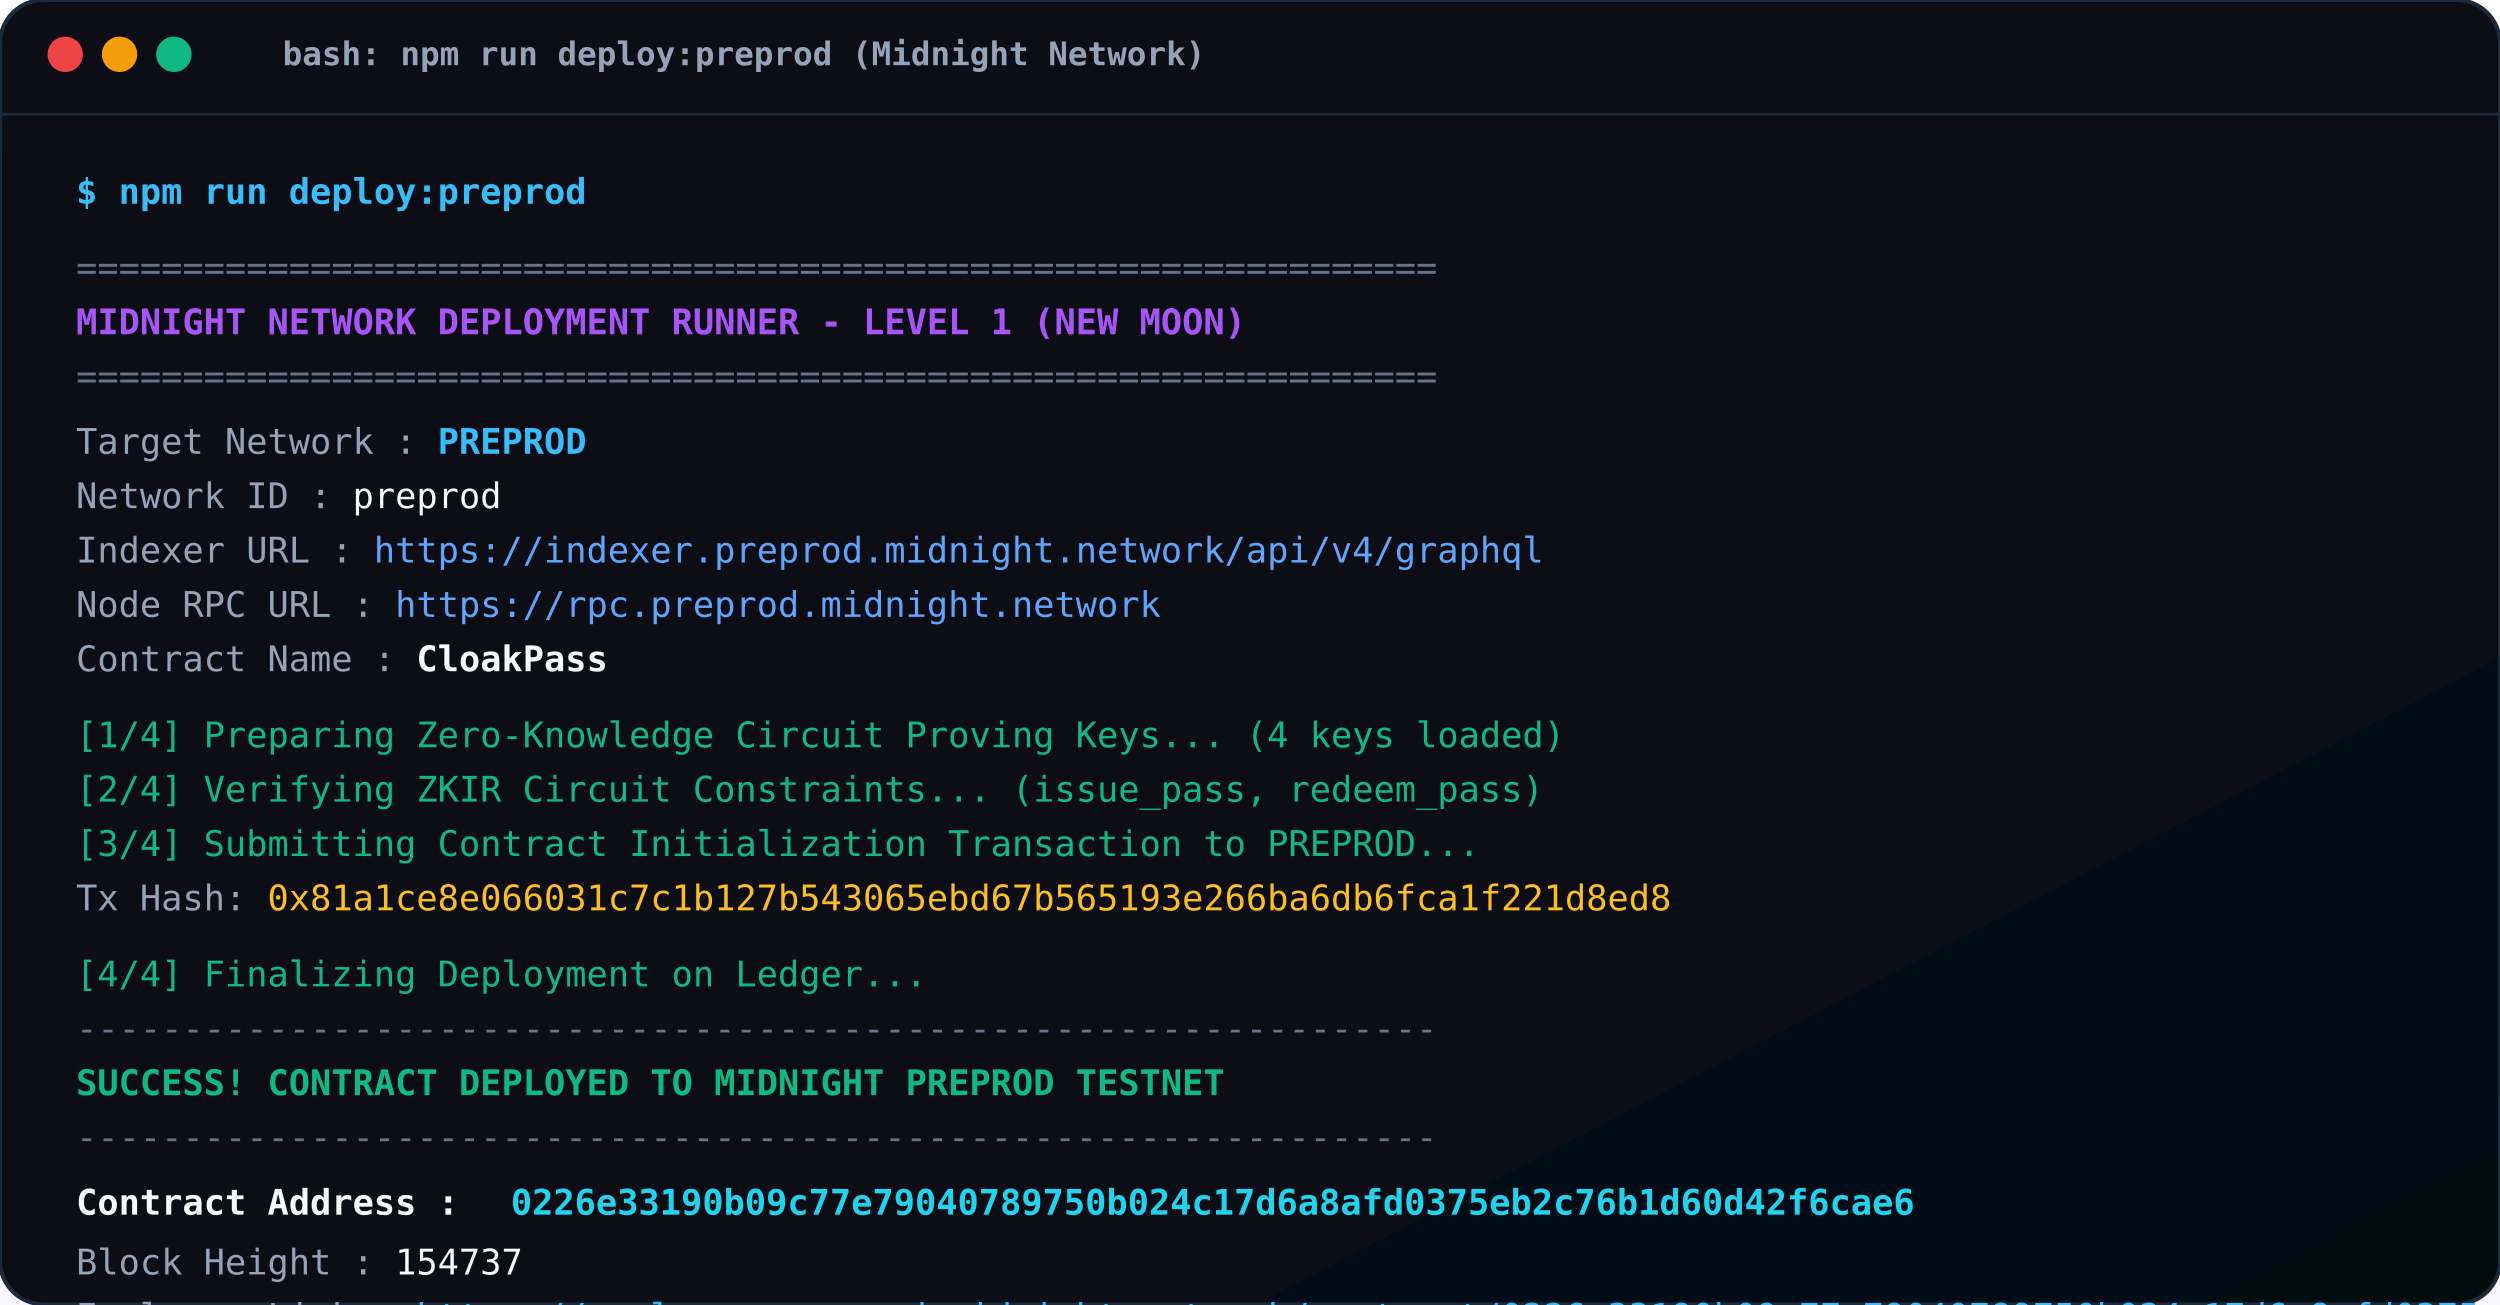
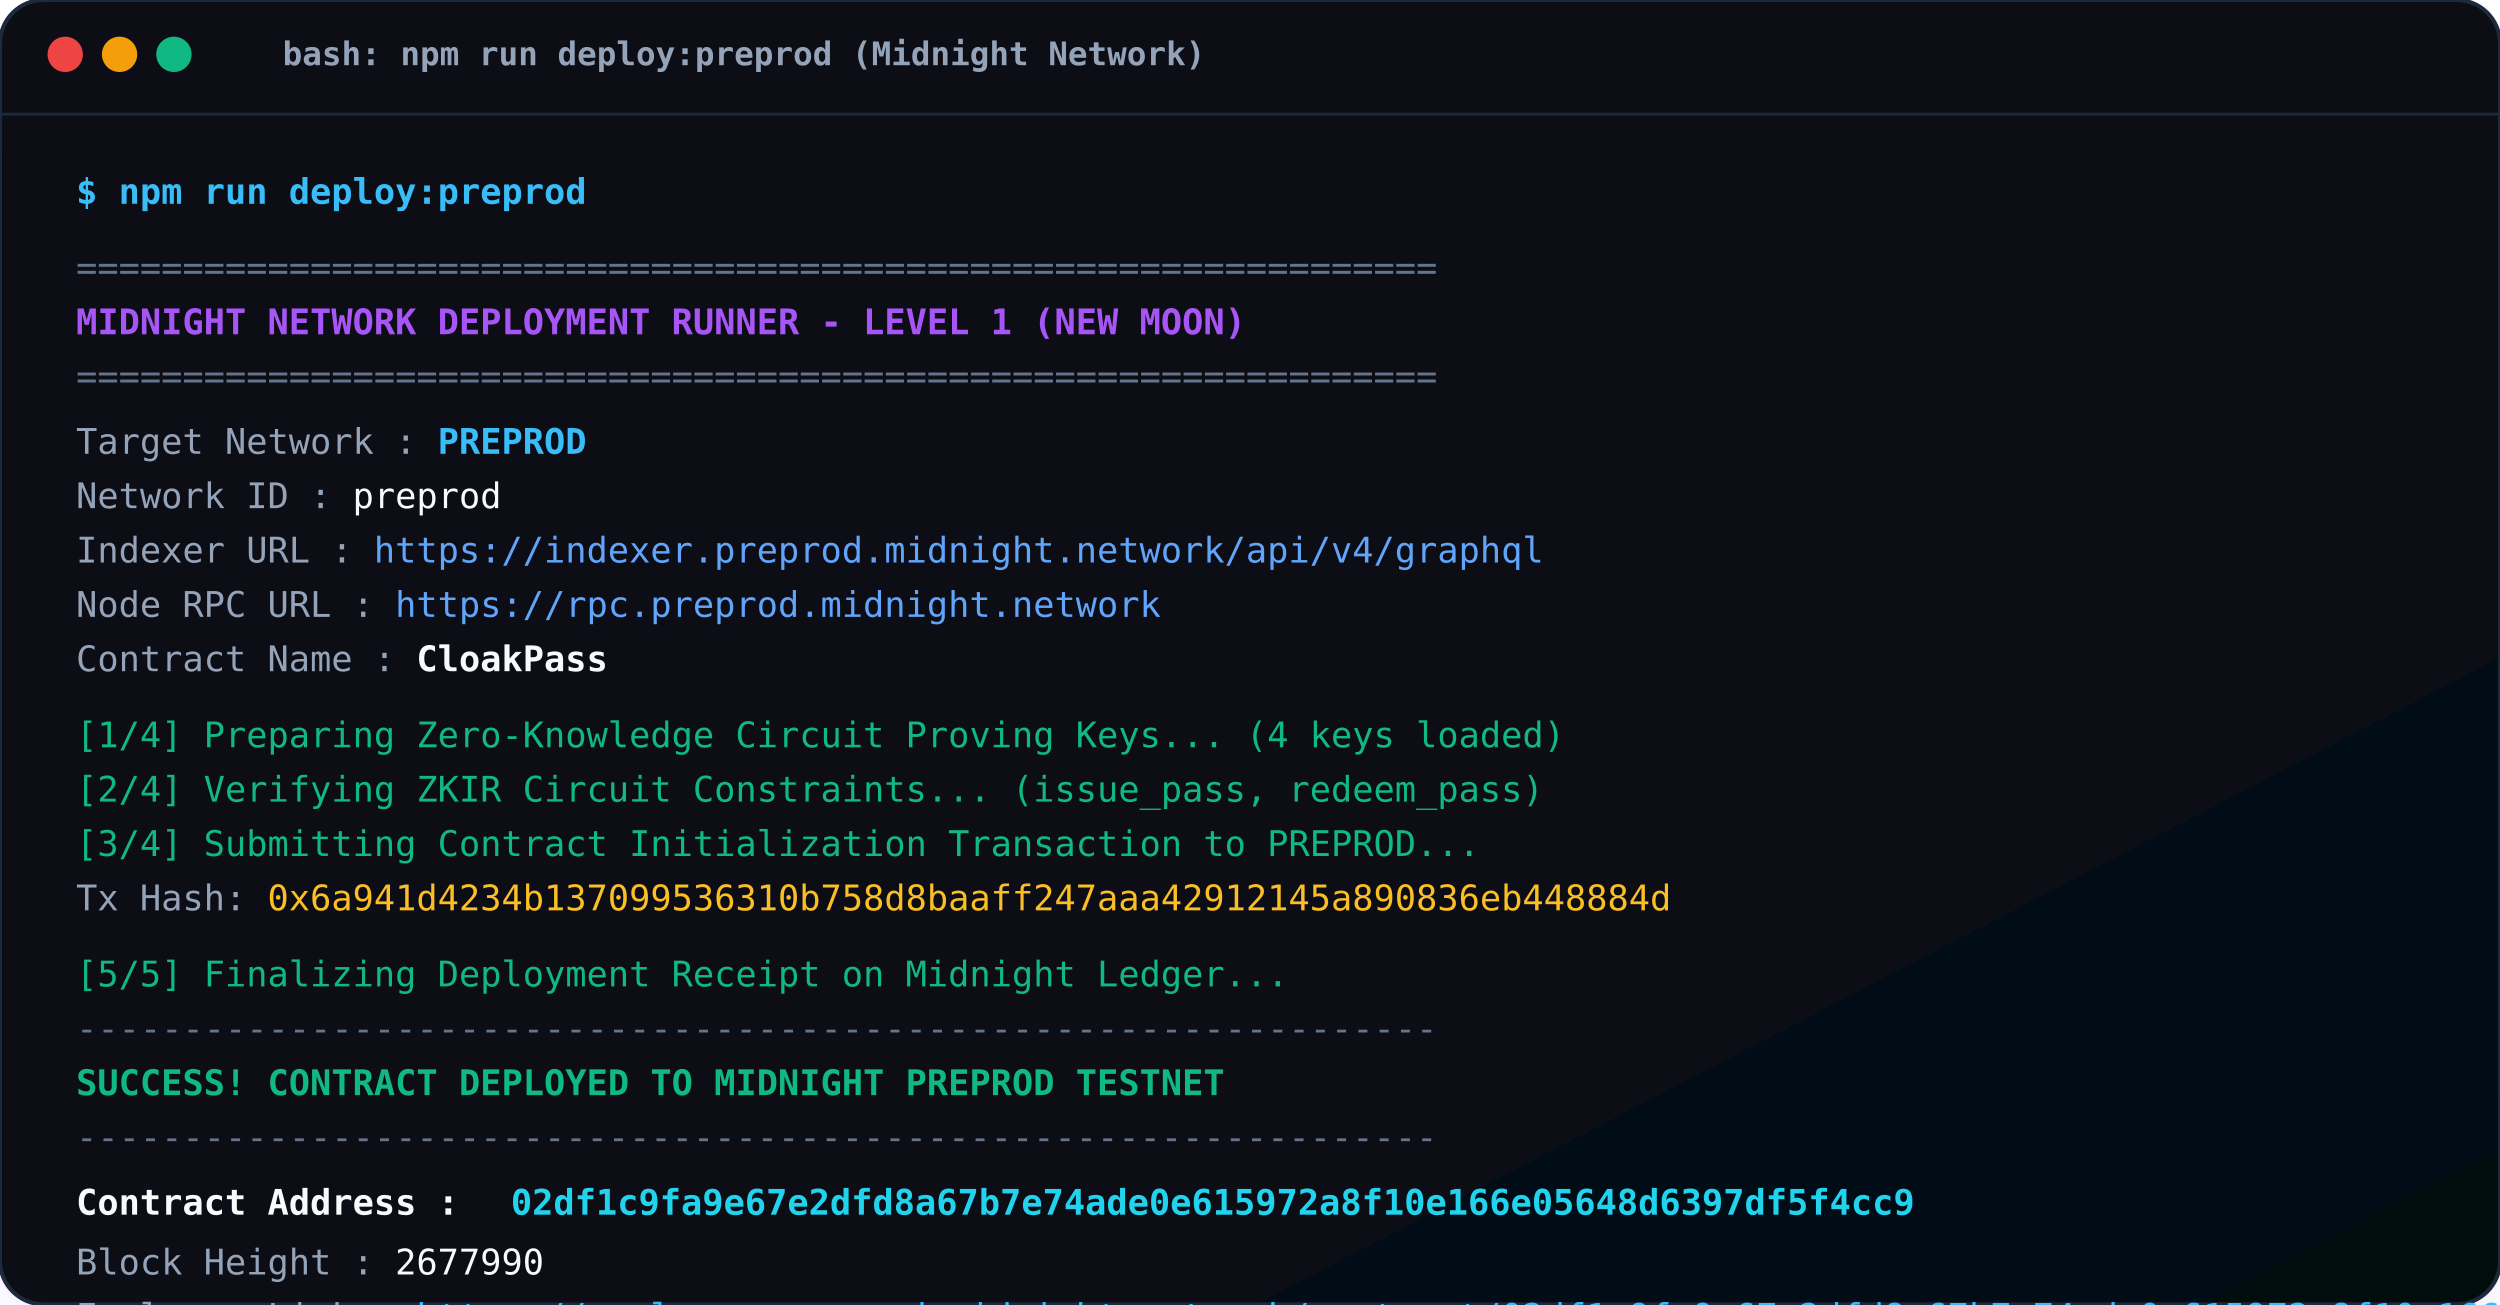
<svg xmlns="http://www.w3.org/2000/svg" viewBox="0 0 920 480" width="920" height="480">
  <defs>
    <linearGradient id="bg2" x1="0%" y1="0%" x2="100%" y2="100%">
      <stop offset="0%" stop-color="#0b0f19" />
      <stop offset="100%" stop-color="#050811" />
    </linearGradient>
    <filter id="shadow2" x="-5%" y="-5%" width="110%" height="110%">
      <feDropShadow dx="0" dy="8" stdDeviation="16" flood-color="#8b5cf6" flood-opacity="0.2" />
    </filter>
  </defs>
  <rect width="920" height="480" rx="16" fill="url(#bg2)" stroke="#1e293b" stroke-width="1.5" filter="url(#shadow2)" />
  <g transform="translate(24, 20)">
    <circle cx="0" cy="0" r="6.5" fill="#ef4444" />
    <circle cx="20" cy="0" r="6.5" fill="#f59e0b" />
    <circle cx="40" cy="0" r="6.5" fill="#10b981" />
    <text x="80" y="4" fill="#94a3b8" font-family="'JetBrains Mono', 'Fira Code', monospace" font-size="12" font-weight="600">bash: npm run deploy:preprod (Midnight Network)</text>
  </g>
  <line x1="0" y1="42" x2="920" y2="42" stroke="#1e293b" stroke-width="1" />
  <g transform="translate(28, 75)" font-family="'JetBrains Mono', 'Fira Code', monospace" font-size="13" line-height="1.6">
    <text y="0" fill="#38bdf8" font-weight="600">$ npm run deploy:preprod</text>
    <text y="28" fill="#64748b">================================================================</text>
    <text y="48" fill="#a855f7" font-weight="700">      MIDNIGHT NETWORK DEPLOYMENT RUNNER - LEVEL 1 (NEW MOON)   </text>
    <text y="68" fill="#64748b">================================================================</text>
    <text y="92" fill="#94a3b8">Target Network : <tspan fill="#38bdf8" font-weight="600">PREPROD</tspan>
    </text>
    <text y="112" fill="#94a3b8">Network ID     : <tspan fill="#f8fafc">preprod</tspan>
    </text>
    <text y="132" fill="#94a3b8">Indexer URL    : <tspan fill="#60a5fa">https://indexer.preprod.midnight.network/api/v4/graphql</tspan>
    </text>
    <text y="152" fill="#94a3b8">Node RPC URL   : <tspan fill="#60a5fa">https://rpc.preprod.midnight.network</tspan>
    </text>
    <text y="172" fill="#94a3b8">Contract Name  : <tspan fill="#f8fafc" font-weight="600">CloakPass</tspan>
    </text>
    <text y="200" fill="#10b981">[1/4] Preparing Zero-Knowledge Circuit Proving Keys... (4 keys loaded)</text>
    <text y="220" fill="#10b981">[2/4] Verifying ZKIR Circuit Constraints... (issue_pass, redeem_pass)</text>
    <text y="240" fill="#10b981">[3/4] Submitting Contract Initialization Transaction to PREPROD...</text>
-     <text y="260" fill="#94a3b8">      Tx Hash: <tspan fill="#fbbf24">0x81a1ce8e066031c7c1b127b543065ebd67b565193e266ba6db6fca1f221d8ed8</tspan>
+     <text y="260" fill="#94a3b8">      Tx Hash: <tspan fill="#fbbf24">0x6a941d4234b137099536310b758d8baaff247aaa42912145a890836eb448884d</tspan>
    </text>
-     <text y="288" fill="#10b981">[4/4] Finalizing Deployment on Ledger...</text>
+     <text y="288" fill="#10b981">[5/5] Finalizing Deployment Receipt on Midnight Ledger...</text>
    <text y="308" fill="#64748b">----------------------------------------------------------------</text>
    <text y="328" fill="#10b981" font-weight="700">SUCCESS! CONTRACT DEPLOYED TO MIDNIGHT PREPROD TESTNET</text>
    <text y="348" fill="#64748b">----------------------------------------------------------------</text>
    <text y="372" fill="#f8fafc" font-weight="700">Contract Address : </text>
-     <text y="372" x="160" fill="#22d3ee" font-weight="700">0226e33190b09c77e79040789750b024c17d6a8afd0375eb2c76b1d60d42f6cae6</text>
-     <text y="394" fill="#94a3b8">Block Height     : <tspan fill="#f8fafc">154737</tspan>
+     <text y="372" x="160" fill="#22d3ee" font-weight="700">02df1c9fa9e67e2dfd8a67b7e74ade0e615972a8f10e166e05648d6397df5f4cc9</text>
+     <text y="394" fill="#94a3b8">Block Height     : <tspan fill="#f8fafc">2677990</tspan>
    </text>
-     <text y="414" fill="#94a3b8">Explorer Link    : <tspan fill="#38bdf8">https://explorer.preprod.midnight.network/contract/0226e33190b09c77e79040789750b024c17d6a8afd0375eb2c76b1d60d42f6cae6</tspan>
+     <text y="414" fill="#94a3b8">Explorer Link    : <tspan fill="#38bdf8">https://explorer.preprod.midnight.network/contract/02df1c9fa9e67e2dfd8a67b7e74ade0e615972a8f10e166e05648d6397df5f4cc9</tspan>
    </text>
  </g>
</svg>
